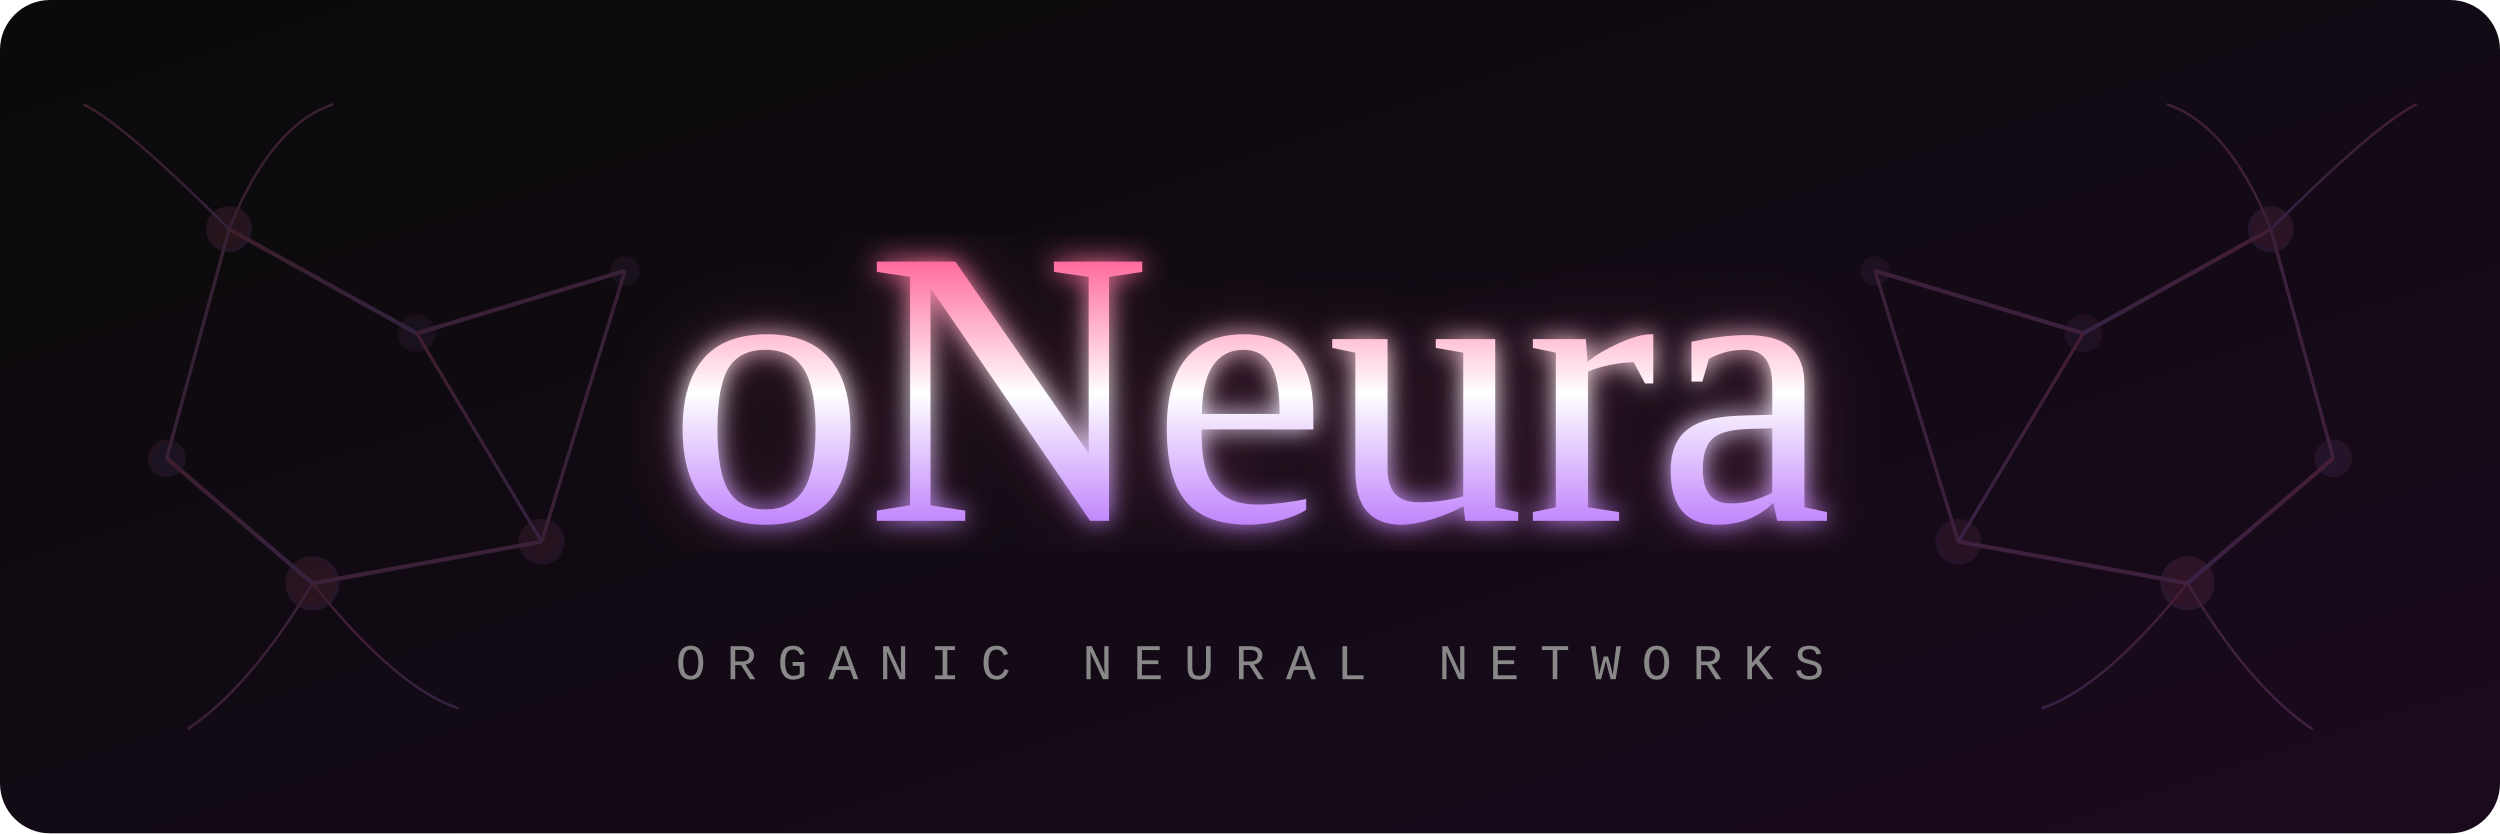
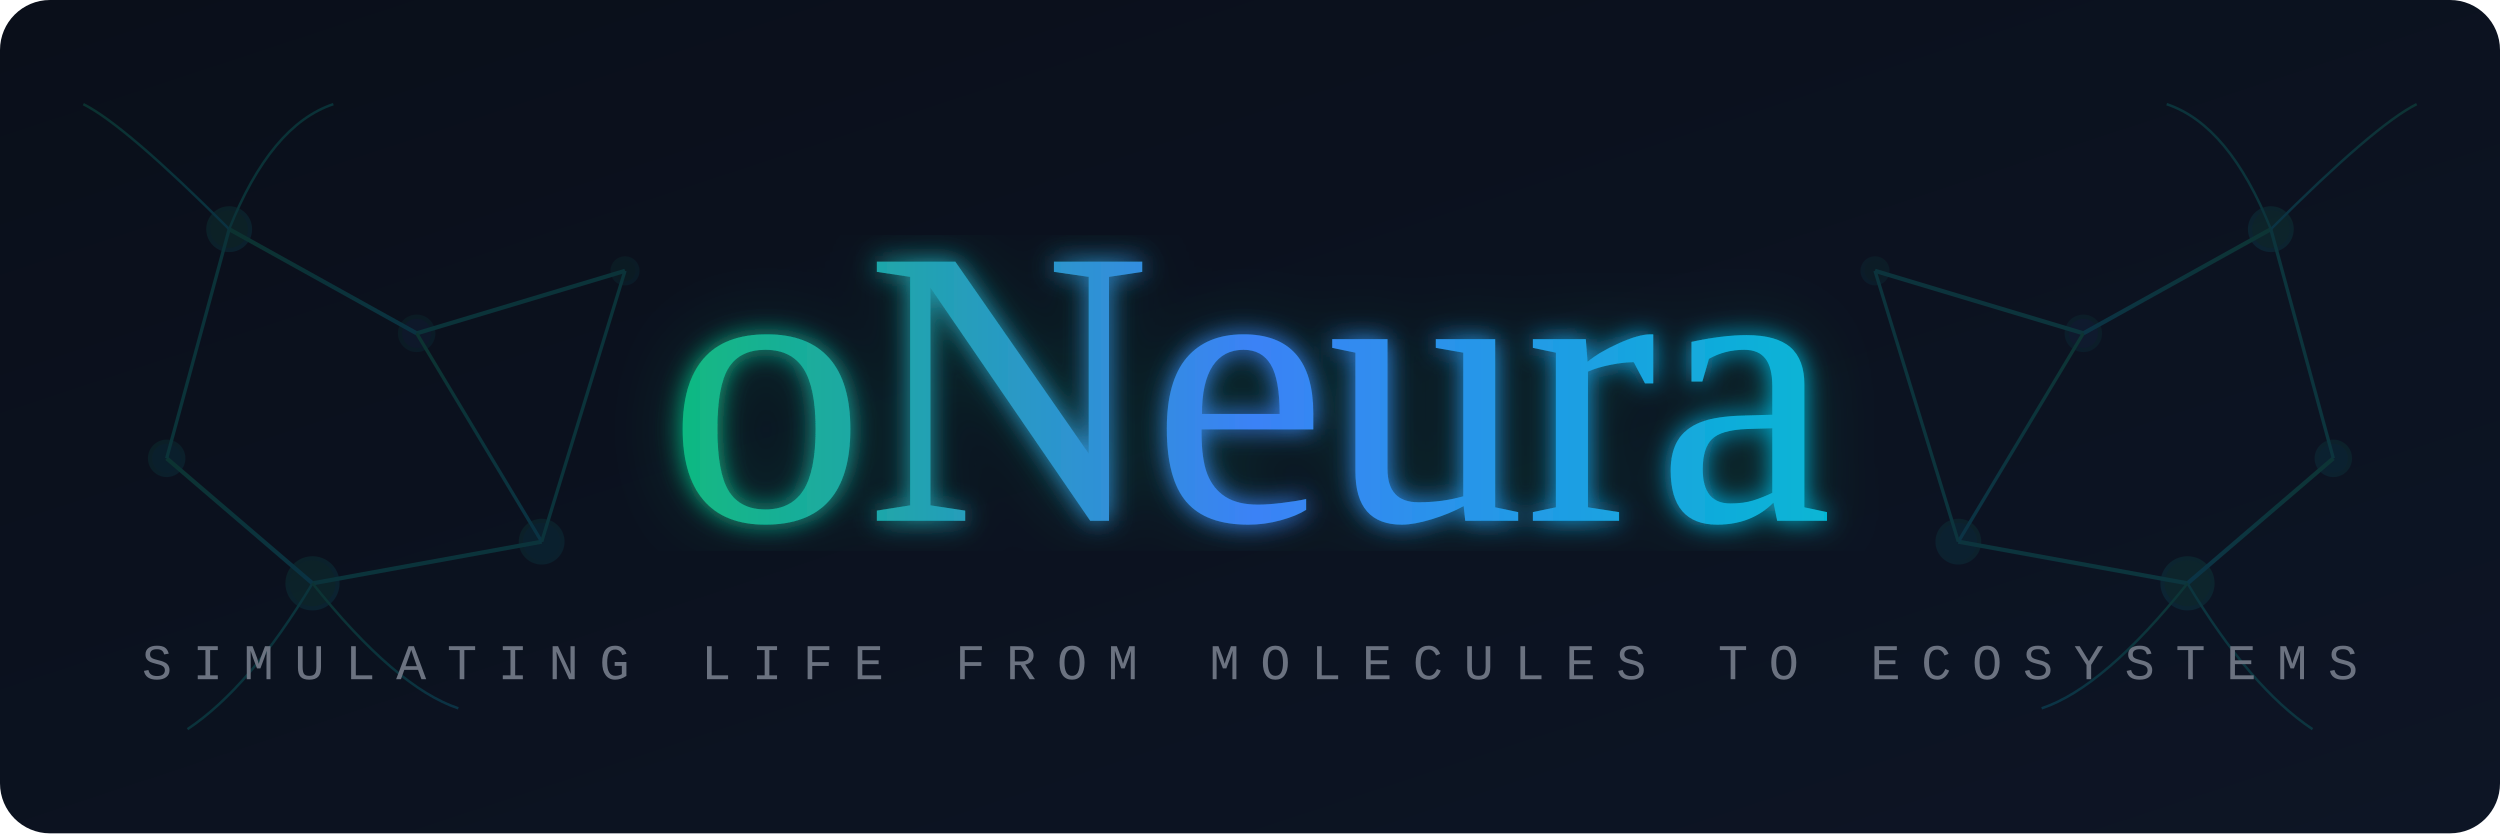
<svg xmlns="http://www.w3.org/2000/svg" viewBox="0 0 600 200">
  <defs>
    <linearGradient id="bgGrad" x1="0" y1="0" x2="1" y2="1">
-       <stop offset="0%" stop-color="#0a0a0a" />
-       <stop offset="100%" stop-color="#1a0a1e" />
+       <stop offset="0%" stop-color="#0a0f1a" />
+       <stop offset="100%" stop-color="#0d1525" />
    </linearGradient>
-     <linearGradient id="textGlow" x1="0" y1="0" x2="0" y2="1">
-       <stop offset="0%" stop-color="#ff6b9d" />
-       <stop offset="50%" stop-color="#ffffff" />
-       <stop offset="100%" stop-color="#c084fc" />
+     <linearGradient id="textGlow" x1="0" y1="0" x2="1" y2="0">
+       <stop offset="0%" stop-color="#10b981" />
+       <stop offset="50%" stop-color="#3b82f6" />
+       <stop offset="100%" stop-color="#06b6d4" />
    </linearGradient>
    <linearGradient id="neuronGrad" x1="0" y1="0" x2="1" y2="1">
-       <stop offset="0%" stop-color="#ff6b9d" />
-       <stop offset="100%" stop-color="#c084fc" />
+       <stop offset="0%" stop-color="#10b981" />
+       <stop offset="100%" stop-color="#06b6d4" />
    </linearGradient>
    <filter id="glow">
      <feGaussianBlur stdDeviation="3" result="blur" />
      <feComposite in="SourceGraphic" in2="blur" operator="over" />
    </filter>
    <filter id="softGlow">
      <feGaussianBlur stdDeviation="8" result="blur" />
      <feMerge>
        <feMergeNode in="blur" />
        <feMergeNode in="SourceGraphic" />
      </feMerge>
    </filter>
  </defs>
  <rect width="600" height="200" fill="url(#bgGrad)" rx="12" />
  <g opacity="0.2" stroke="url(#neuronGrad)" fill="none">
-     <circle cx="55" cy="55" r="5" fill="#ff6b9d" opacity="0.5" />
-     <circle cx="40" cy="110" r="4" fill="#c084fc" opacity="0.4" />
-     <circle cx="75" cy="140" r="6" fill="#ff6b9d" opacity="0.5" />
-     <circle cx="100" cy="80" r="4" fill="#c084fc" opacity="0.3" />
-     <circle cx="130" cy="130" r="5" fill="#ff6b9d" opacity="0.4" />
-     <circle cx="150" cy="65" r="3" fill="#c084fc" opacity="0.3" />
+     <circle cx="55" cy="55" r="5" fill="#10b981" opacity="0.5" />
+     <circle cx="40" cy="110" r="4" fill="#06b6d4" opacity="0.4" />
+     <circle cx="75" cy="140" r="6" fill="#10b981" opacity="0.5" />
+     <circle cx="100" cy="80" r="4" fill="#3b82f6" opacity="0.3" />
+     <circle cx="130" cy="130" r="5" fill="#06b6d4" opacity="0.4" />
+     <circle cx="150" cy="65" r="3" fill="#10b981" opacity="0.3" />
    <line x1="55" y1="55" x2="100" y2="80" stroke-width="1" />
    <line x1="40" y1="110" x2="75" y2="140" stroke-width="1" />
    <line x1="75" y1="140" x2="130" y2="130" stroke-width="1" />
    <line x1="100" y1="80" x2="150" y2="65" stroke-width="1" />
    <line x1="55" y1="55" x2="40" y2="110" stroke-width="0.8" />
    <line x1="100" y1="80" x2="130" y2="130" stroke-width="0.8" />
    <line x1="150" y1="65" x2="130" y2="130" stroke-width="0.8" />
    <path d="M55,55 Q30,30 20,25" stroke-width="0.6" />
    <path d="M55,55 Q65,30 80,25" stroke-width="0.6" />
    <path d="M75,140 Q60,165 45,175" stroke-width="0.6" />
    <path d="M75,140 Q95,165 110,170" stroke-width="0.6" />
  </g>
  <g opacity="0.2" stroke="url(#neuronGrad)" fill="none" transform="translate(600,0) scale(-1,1)">
-     <circle cx="55" cy="55" r="5" fill="#ff6b9d" opacity="0.5" />
-     <circle cx="40" cy="110" r="4" fill="#c084fc" opacity="0.4" />
-     <circle cx="75" cy="140" r="6" fill="#ff6b9d" opacity="0.5" />
-     <circle cx="100" cy="80" r="4" fill="#c084fc" opacity="0.3" />
-     <circle cx="130" cy="130" r="5" fill="#ff6b9d" opacity="0.4" />
-     <circle cx="150" cy="65" r="3" fill="#c084fc" opacity="0.3" />
+     <circle cx="55" cy="55" r="5" fill="#10b981" opacity="0.5" />
+     <circle cx="40" cy="110" r="4" fill="#06b6d4" opacity="0.4" />
+     <circle cx="75" cy="140" r="6" fill="#10b981" opacity="0.5" />
+     <circle cx="100" cy="80" r="4" fill="#3b82f6" opacity="0.3" />
+     <circle cx="130" cy="130" r="5" fill="#06b6d4" opacity="0.4" />
+     <circle cx="150" cy="65" r="3" fill="#10b981" opacity="0.3" />
    <line x1="55" y1="55" x2="100" y2="80" stroke-width="1" />
    <line x1="40" y1="110" x2="75" y2="140" stroke-width="1" />
    <line x1="75" y1="140" x2="130" y2="130" stroke-width="1" />
    <line x1="100" y1="80" x2="150" y2="65" stroke-width="1" />
    <line x1="55" y1="55" x2="40" y2="110" stroke-width="0.8" />
    <line x1="100" y1="80" x2="130" y2="130" stroke-width="0.8" />
    <line x1="150" y1="65" x2="130" y2="130" stroke-width="0.8" />
    <path d="M55,55 Q30,30 20,25" stroke-width="0.6" />
    <path d="M55,55 Q65,30 80,25" stroke-width="0.6" />
    <path d="M75,140 Q60,165 45,175" stroke-width="0.6" />
    <path d="M75,140 Q95,165 110,170" stroke-width="0.6" />
  </g>
-   <text x="300" y="125" font-family="Jacquard 24, cursive" font-size="95" fill="#ff6b9d" text-anchor="middle" opacity="0.3" filter="url(#softGlow)">
+   <text x="300" y="125" font-family="Jacquard 24, cursive" font-size="95" fill="#10b981" text-anchor="middle" opacity="0.3" filter="url(#softGlow)">
    oNeura
  </text>
  <text x="300" y="125" font-family="Jacquard 24, cursive" font-size="95" fill="url(#textGlow)" text-anchor="middle" filter="url(#glow)">
    oNeura
  </text>
-   <text x="300" y="163" font-family="Courier New, monospace" font-size="12" fill="#888888" text-anchor="middle" letter-spacing="5">
-     ORGANIC NEURAL NETWORKS
+   <text x="300" y="163" font-family="Courier New, monospace" font-size="12" fill="#6b7280" text-anchor="middle" letter-spacing="5">
+     SIMULATING LIFE FROM MOLECULES TO ECOSYSTEMS
  </text>
</svg>
